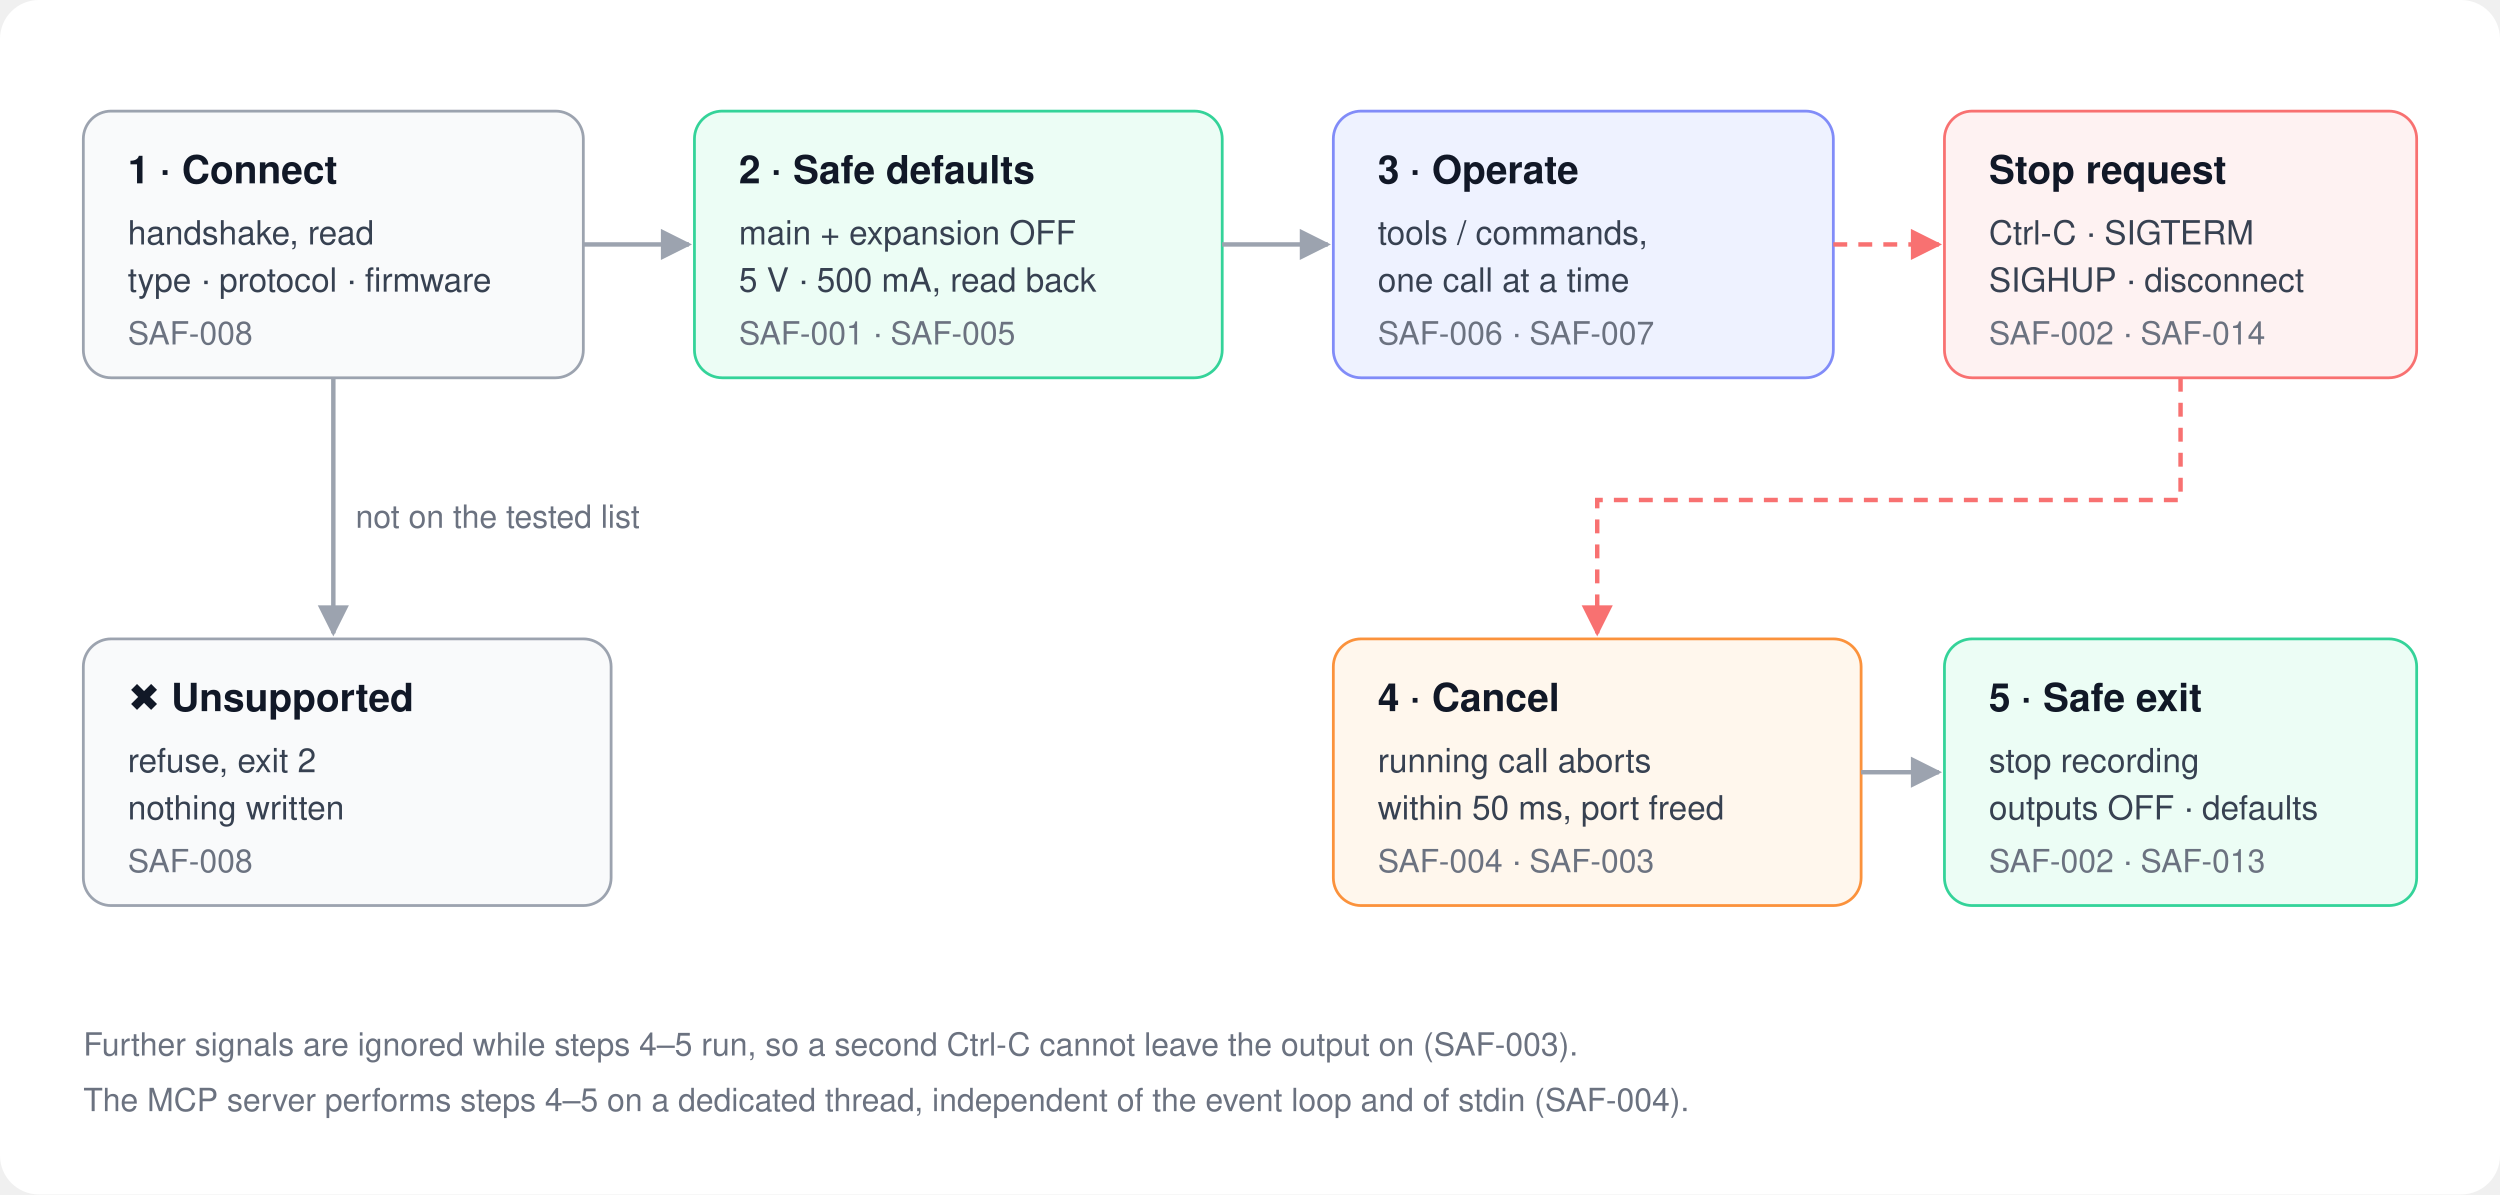
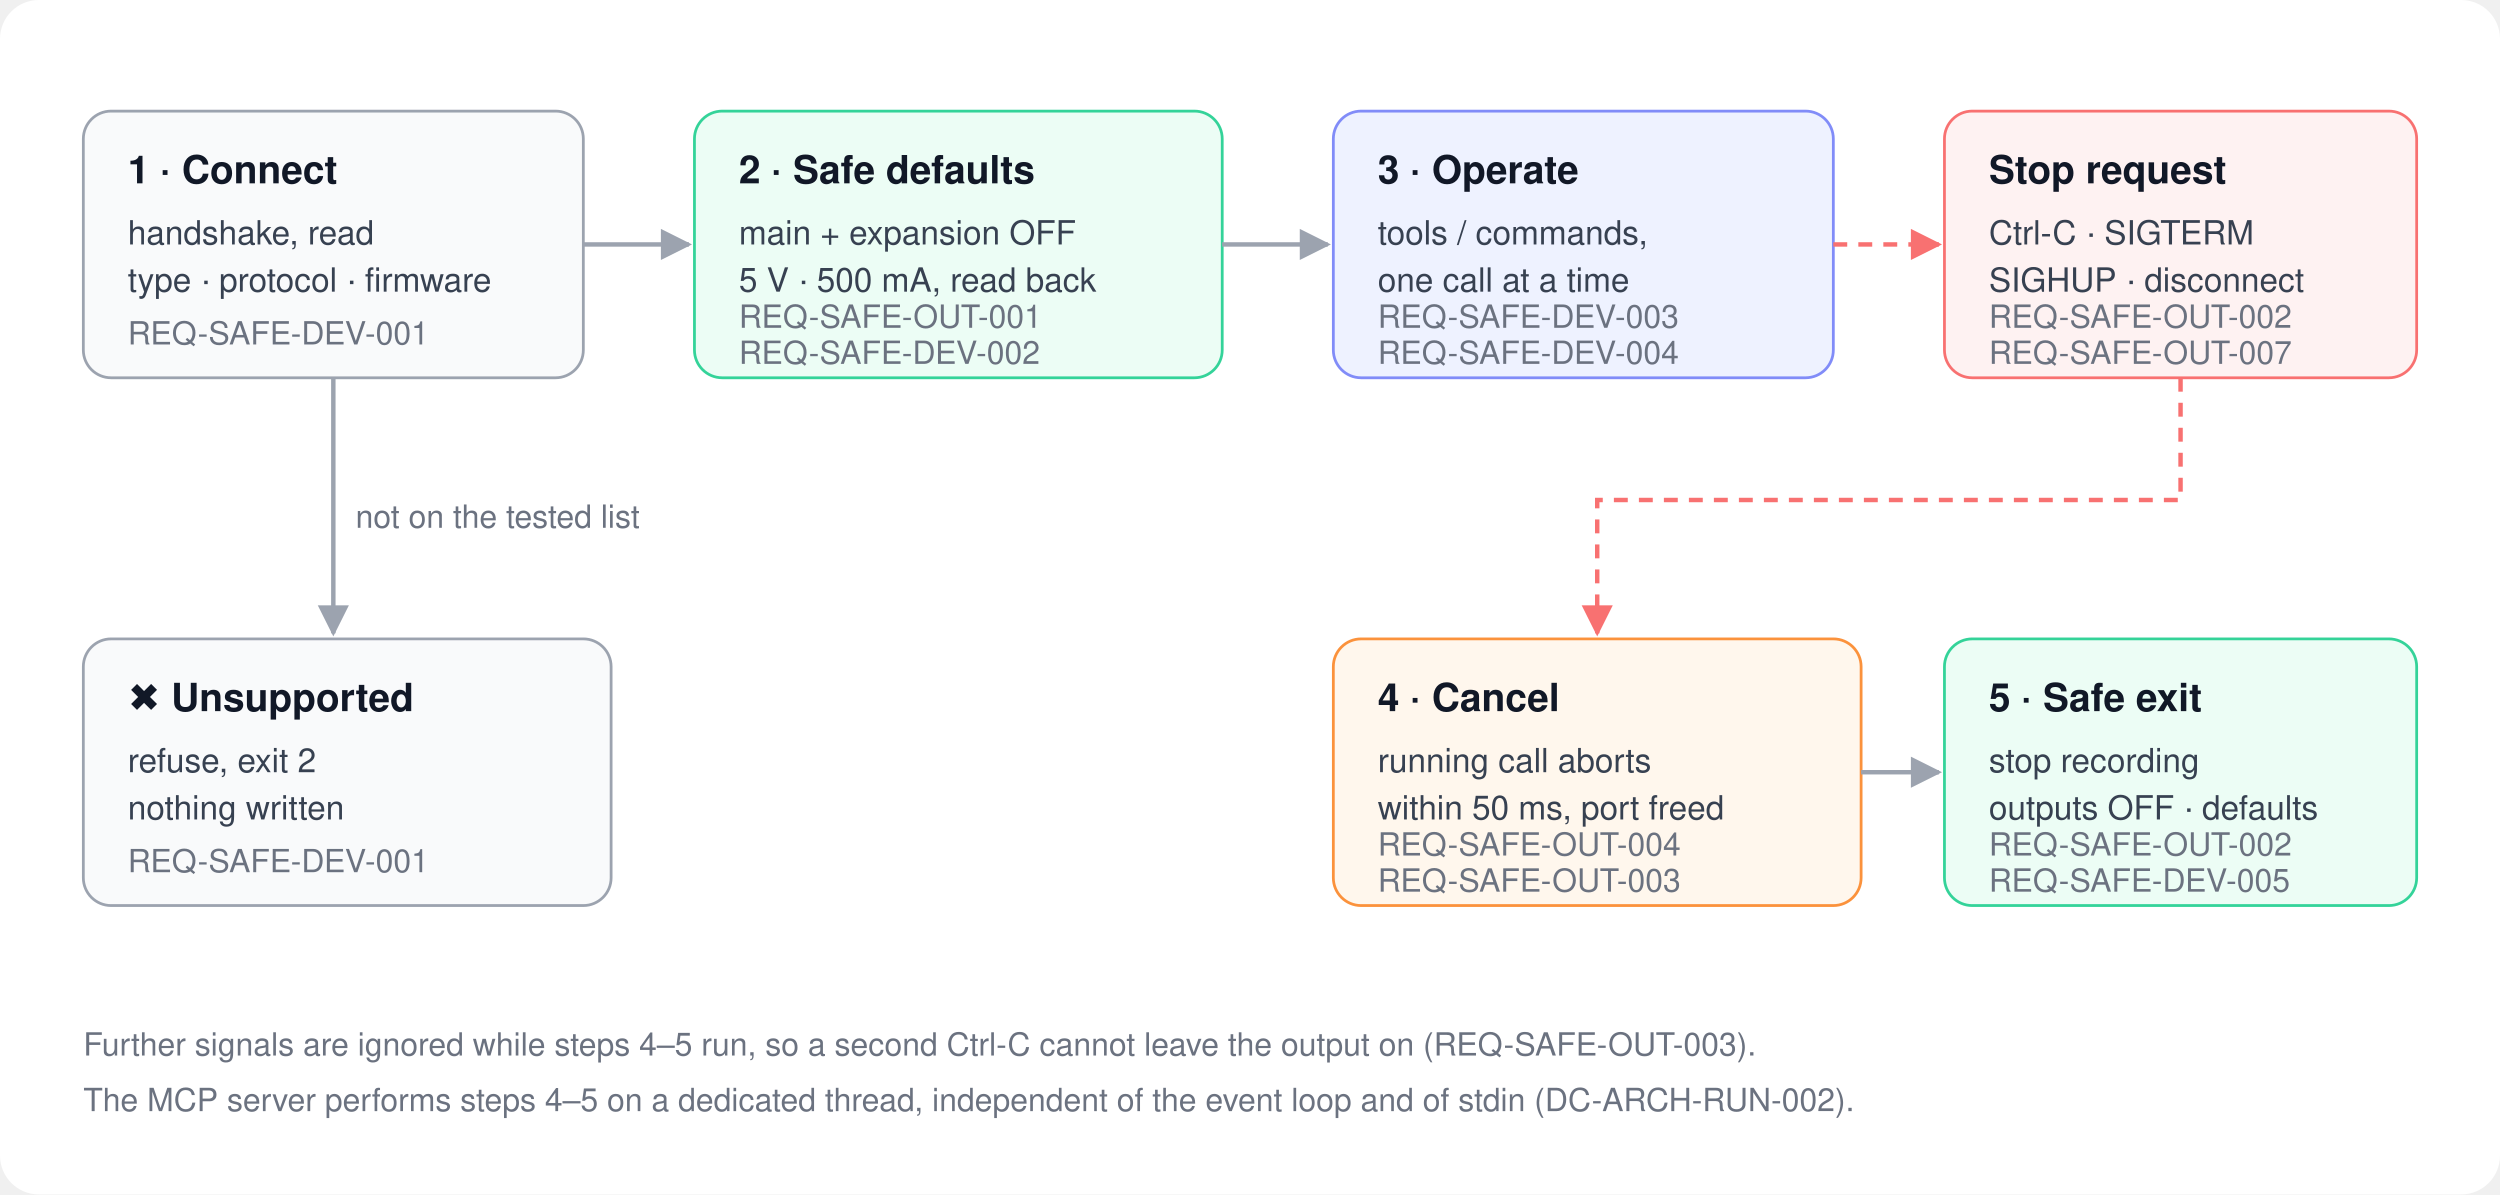
<svg xmlns="http://www.w3.org/2000/svg" width="900" height="430" viewBox="0 0 900 430" font-family="Segoe UI, Helvetica, Arial, sans-serif">
  <rect x="0" y="0" width="900" height="430" rx="14" fill="#ffffff" />
  <style>
    .t { font-size: 14px; font-weight: 600; fill: #111827; }
    .s { font-size: 12px; fill: #374151; }
    .m { font-size: 11.5px; fill: #6b7280; }
    .arrow { stroke: #9ca3af; stroke-width: 1.6; marker-end: url(#h); fill: none; }
    .warn { stroke: #f87171; stroke-width: 1.6; marker-end: url(#hr); fill: none; stroke-dasharray: 5 4; }
  </style>
  <defs>
    <marker id="h" viewBox="0 0 10 10" refX="9" refY="5" markerWidth="7" markerHeight="7" orient="auto">
      <path d="M0,0 L10,5 L0,10 z" fill="#9ca3af" />
    </marker>
    <marker id="hr" viewBox="0 0 10 10" refX="9" refY="5" markerWidth="7" markerHeight="7" orient="auto">
      <path d="M0,0 L10,5 L0,10 z" fill="#f87171" />
    </marker>
  </defs>
  <rect x="30" y="40" width="180" height="96" rx="10" fill="#f9fafb" stroke="#9ca3af" />
  <text class="t" x="46" y="66">1 · Connect</text>
  <text class="s" x="46" y="88">handshake, read</text>
  <text class="s" x="46" y="105">type · protocol · firmware</text>
-   <text class="m" x="46" y="124">SAF-008</text>
+   <text class="m" x="46" y="124">REQ-SAFE-DEV-001</text>
  <rect x="250" y="40" width="190" height="96" rx="10" fill="#ecfdf5" stroke="#34d399" />
  <text class="t" x="266" y="66">2 · Safe defaults</text>
  <text class="s" x="266" y="88">main + expansion OFF</text>
  <text class="s" x="266" y="105">5 V · 500 mA, read back</text>
-   <text class="m" x="266" y="124">SAF-001 · SAF-005</text>
+   <text class="m" x="266" y="118">REQ-SAFE-OUT-001</text>
+   <text class="m" x="266" y="131">REQ-SAFE-DEV-002</text>
  <rect x="480" y="40" width="180" height="96" rx="10" fill="#eef2ff" stroke="#818cf8" />
  <text class="t" x="496" y="66">3 · Operate</text>
  <text class="s" x="496" y="88">tools / commands,</text>
  <text class="s" x="496" y="105">one call at a time</text>
-   <text class="m" x="496" y="124">SAF-006 · SAF-007</text>
+   <text class="m" x="496" y="118">REQ-SAFE-DEV-003</text>
+   <text class="m" x="496" y="131">REQ-SAFE-DEV-004</text>
  <rect x="700" y="40" width="170" height="96" rx="10" fill="#fef2f2" stroke="#f87171" />
  <text class="t" x="716" y="66">Stop request</text>
  <text class="s" x="716" y="88">Ctrl-C · SIGTERM</text>
  <text class="s" x="716" y="105">SIGHUP · disconnect</text>
-   <text class="m" x="716" y="124">SAF-002 · SAF-014</text>
+   <text class="m" x="716" y="118">REQ-SAFE-OUT-002</text>
+   <text class="m" x="716" y="131">REQ-SAFE-OUT-007</text>
  <rect x="30" y="230" width="190" height="96" rx="10" fill="#f9fafb" stroke="#9ca3af" />
  <text class="t" x="46" y="256">✖ Unsupported</text>
  <text class="s" x="46" y="278">refuse, exit 2</text>
  <text class="s" x="46" y="295">nothing written</text>
-   <text class="m" x="46" y="314">SAF-008</text>
+   <text class="m" x="46" y="314">REQ-SAFE-DEV-001</text>
  <rect x="480" y="230" width="190" height="96" rx="10" fill="#fff7ed" stroke="#fb923c" />
  <text class="t" x="496" y="256">4 · Cancel</text>
  <text class="s" x="496" y="278">running call aborts</text>
  <text class="s" x="496" y="295">within 50 ms, port freed</text>
-   <text class="m" x="496" y="314">SAF-004 · SAF-003</text>
+   <text class="m" x="496" y="308">REQ-SAFE-OUT-004</text>
+   <text class="m" x="496" y="321">REQ-SAFE-OUT-003</text>
  <rect x="700" y="230" width="170" height="96" rx="10" fill="#ecfdf5" stroke="#34d399" />
  <text class="t" x="716" y="256">5 · Safe exit</text>
  <text class="s" x="716" y="278">stop recording</text>
  <text class="s" x="716" y="295">outputs OFF · defaults</text>
-   <text class="m" x="716" y="314">SAF-002 · SAF-013</text>
+   <text class="m" x="716" y="308">REQ-SAFE-OUT-002</text>
+   <text class="m" x="716" y="321">REQ-SAFE-DEV-005</text>
  <path class="arrow" d="M210 88 H248" />
  <path class="arrow" d="M440 88 H478" />
  <path class="warn" d="M660 88 H698" />
  <path class="warn" d="M785 136 V180 H575 V228" />
  <path class="arrow" d="M670 278 H698" />
  <path class="arrow" d="M120 136 V228" />
  <text class="m" x="128" y="190">not on the tested list</text>
-   <text class="m" x="30" y="380">Further signals are ignored while steps 4–5 run, so a second Ctrl-C cannot leave the output on (SAF-003).</text>
-   <text class="m" x="30" y="400">The MCP server performs steps 4–5 on a dedicated thread, independent of the event loop and of stdin (SAF-004).</text>
+   <text class="m" x="30" y="380">Further signals are ignored while steps 4–5 run, so a second Ctrl-C cannot leave the output on (REQ-SAFE-OUT-003).</text>
+   <text class="m" x="30" y="400">The MCP server performs steps 4–5 on a dedicated thread, independent of the event loop and of stdin (DC-ARCH-RUN-002).</text>
</svg>
